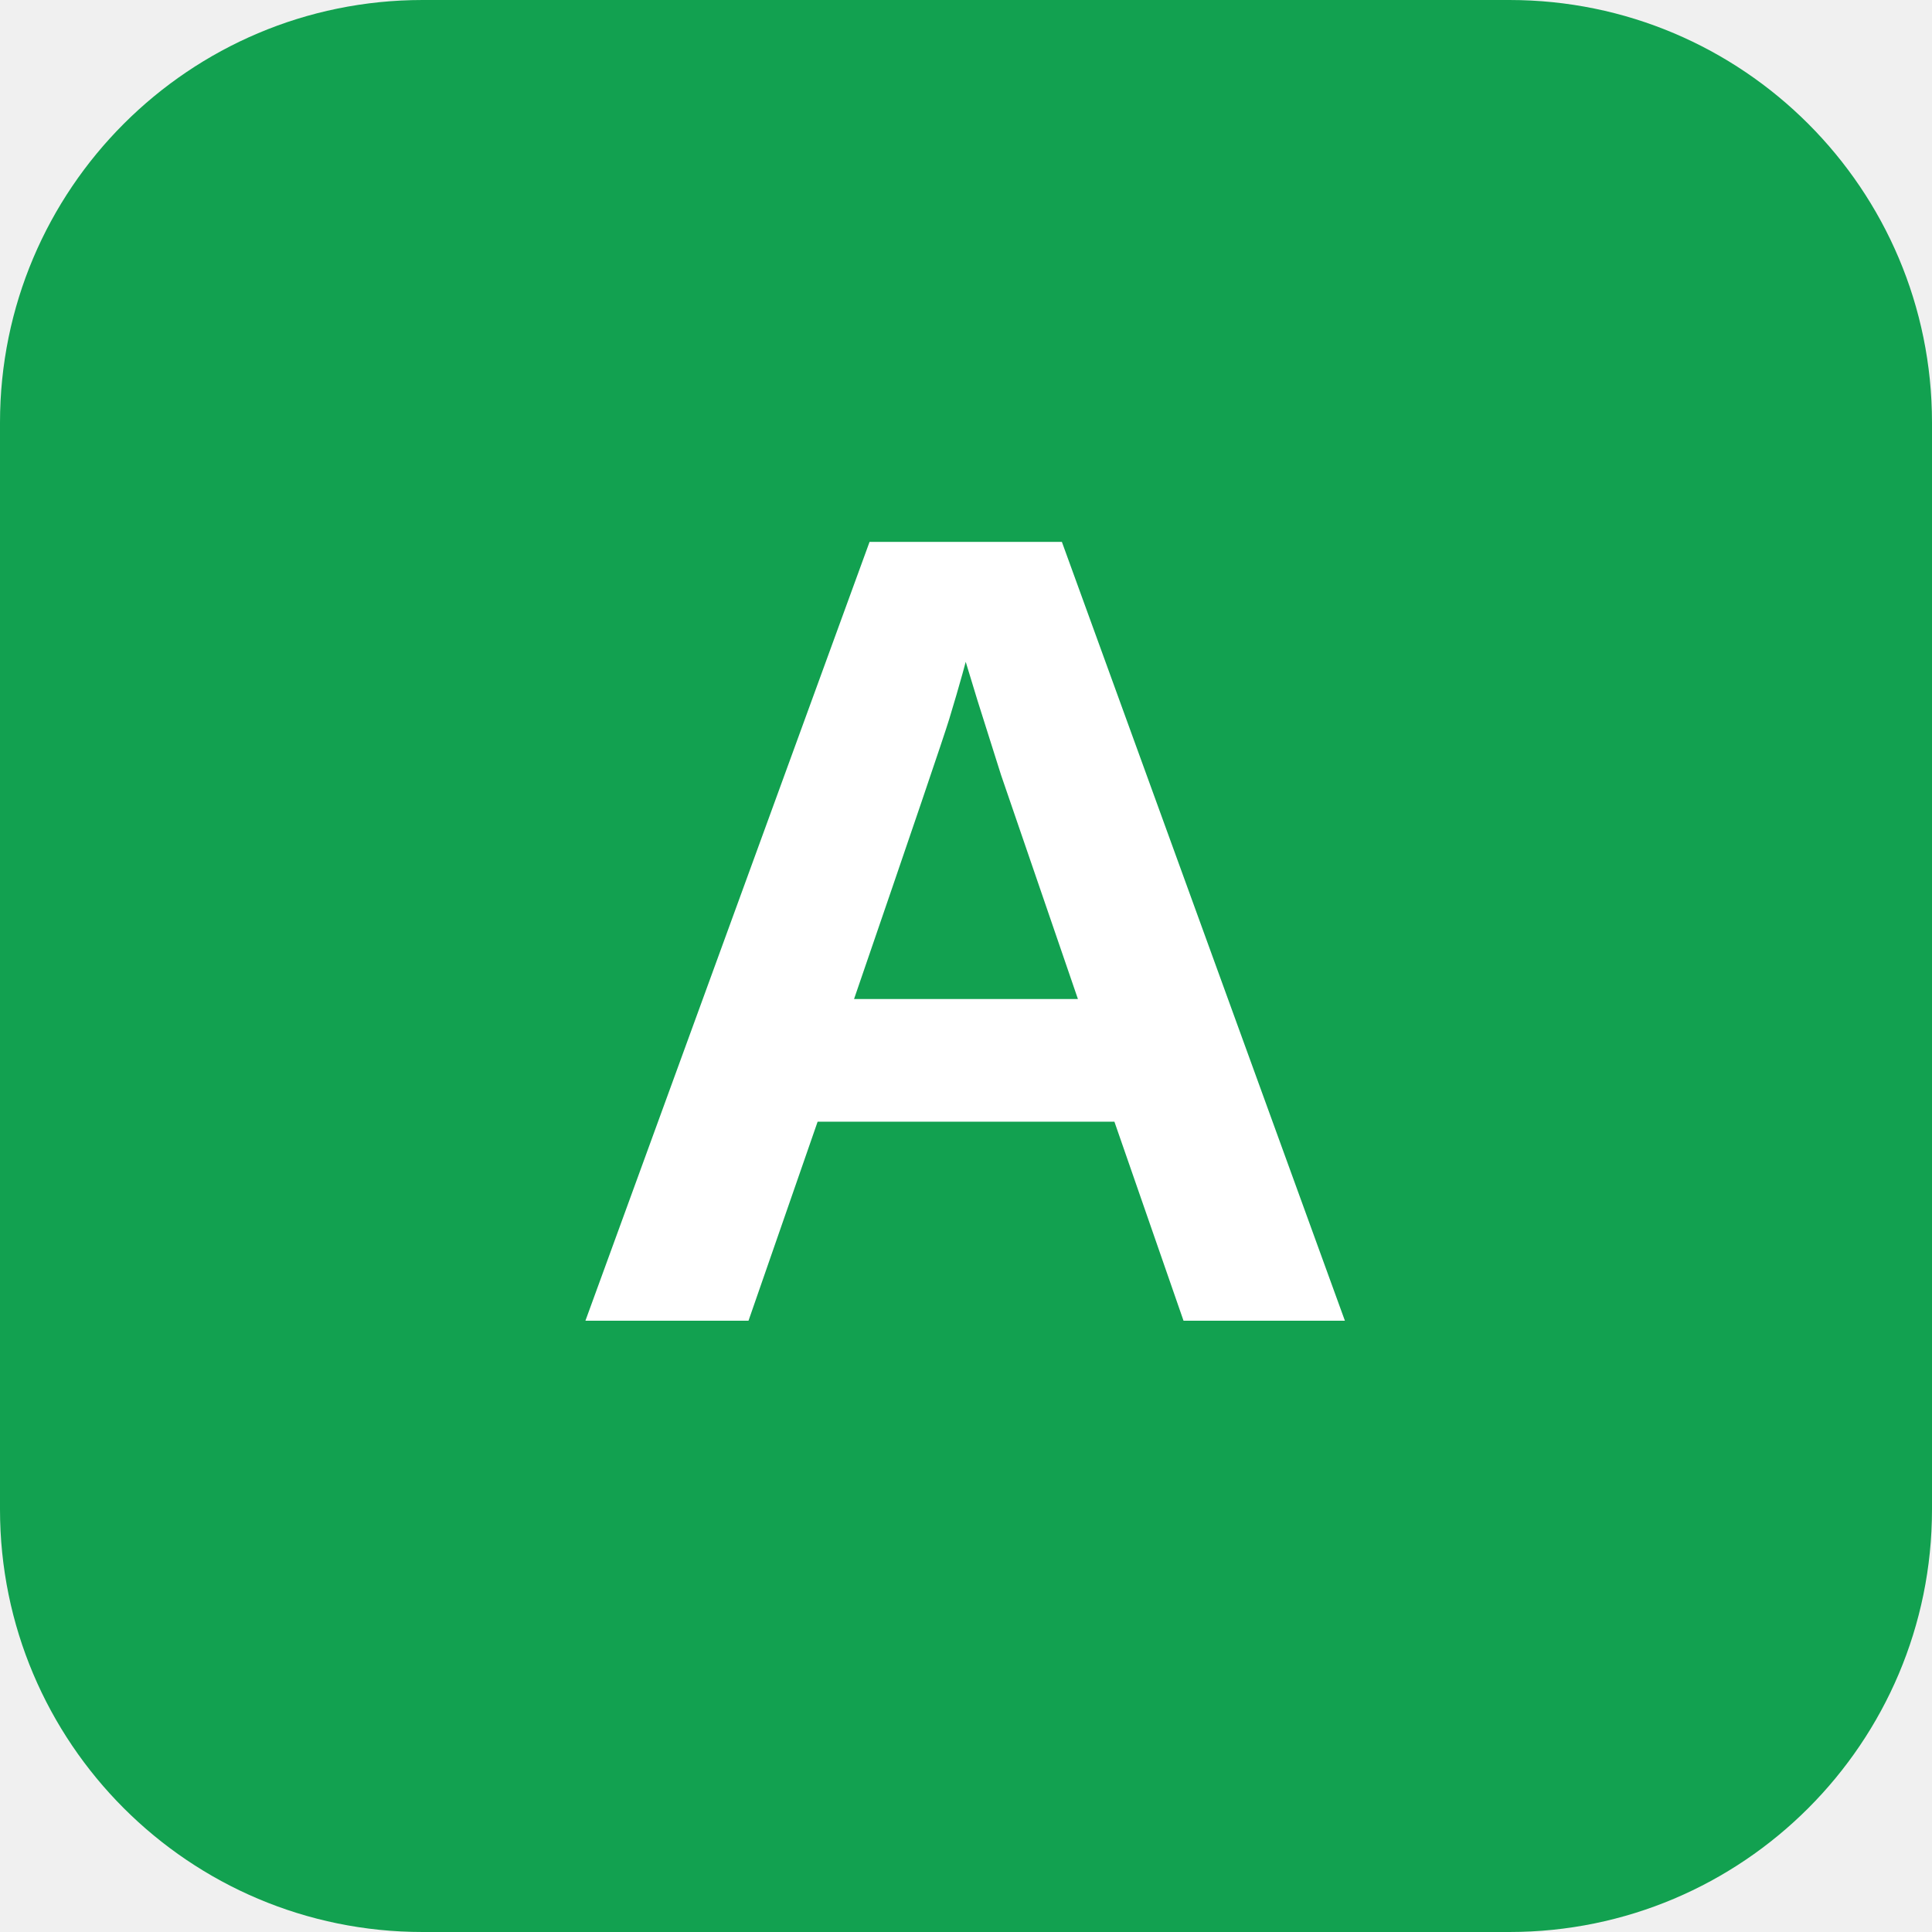
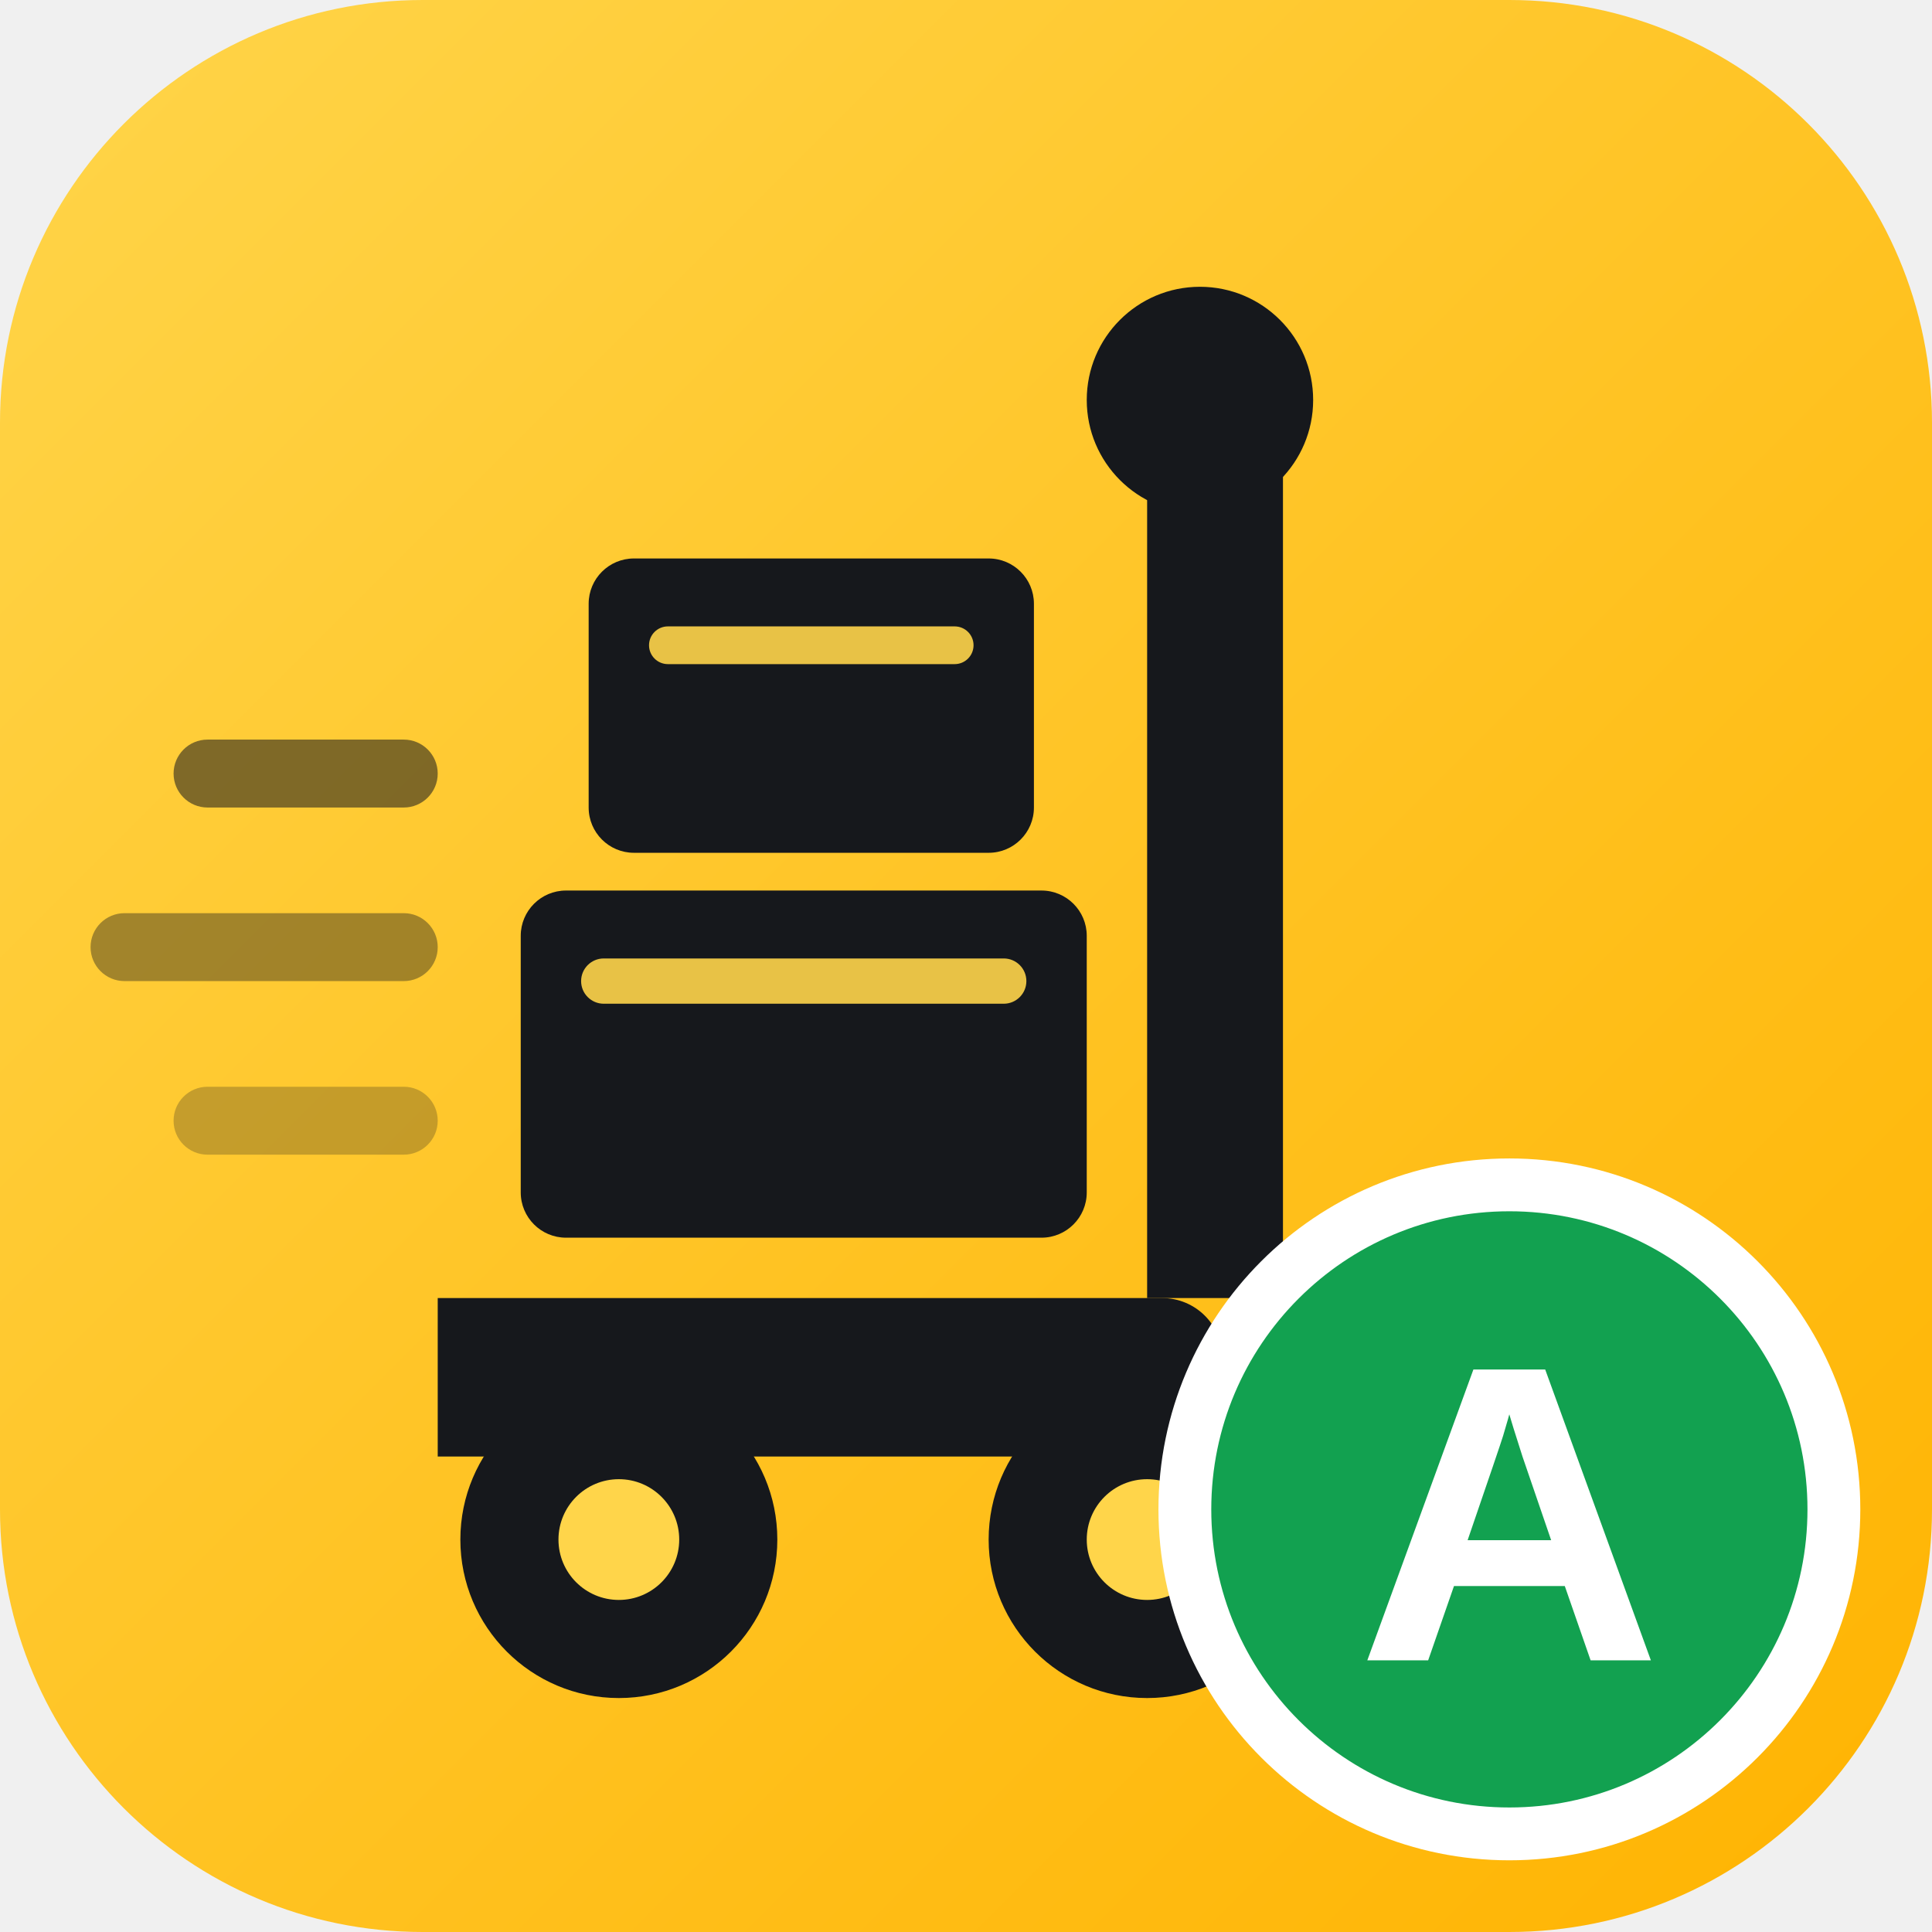
<svg xmlns="http://www.w3.org/2000/svg" viewBox="0 0 512 512">
-   <rect width="512" height="512" rx="112" fill="#12a150" />
-   <text x="256" y="350" text-anchor="middle" font-family="Arial Black,Arial,sans-serif" font-weight="900" font-size="300" fill="#fff">A</text>
+   <defs>
+     <linearGradient id="g" x1="0" y1="0" x2="1" y2="1">
+       <stop offset="0" stop-color="#ffd54a" />
+       <stop offset="1" stop-color="#ffb300" />
+     </linearGradient>
+   </defs>
+   <rect width="512" height="512" rx="112" fill="url(#g)" />
+   <g transform="">
+     <g transform="translate(76 86)">
+       <rect x="62" y="150" width="150" height="92" rx="12" fill="#16181c" />
+       <rect x="80" y="62" width="118" height="78" rx="12" fill="#16181c" />
+       <rect x="78" y="168" width="118" height="12" rx="6" fill="#ffd54a" opacity=".9" />
+       <rect x="96" y="80" width="86" height="10" rx="5" fill="#ffd54a" opacity=".9" />
+       <path d="M40 258 H232 a16 16 0 0 1 16 16 v10 a16 16 0 0 1 -16 16 H40 Z" fill="#16181c" />
+       <path d="M228 0 h22 a14 14 0 0 1 14 14 v244 h-36 Z" fill="#16181c" />
+       <circle cx="242" cy="20" r="30" fill="#16181c" />
+       <circle cx="88" cy="322" r="42" fill="#16181c" />
+       <circle cx="88" cy="322" r="16" fill="#ffd54a" />
+       <circle cx="228" cy="322" r="42" fill="#16181c" />
+       <circle cx="228" cy="322" r="16" fill="#ffd54a" />
+       <rect x="-30" y="110" width="70" height="18" rx="9" fill="#16181c" opacity=".55" />
+       <rect x="-52" y="156" width="92" height="18" rx="9" fill="#16181c" opacity=".4" />
+       <rect x="-30" y="202" width="70" height="18" rx="9" fill="#16181c" opacity=".25" />
+     </g>
+     <circle cx="400" cy="400" r="86" fill="#12a150" stroke="#fff" stroke-width="14" />
+     <text x="400" y="440" text-anchor="middle" font-family="Arial Black,Arial,Helvetica,sans-serif" font-weight="900" font-size="112" fill="#fff">A</text>
+   </g>
</svg>
